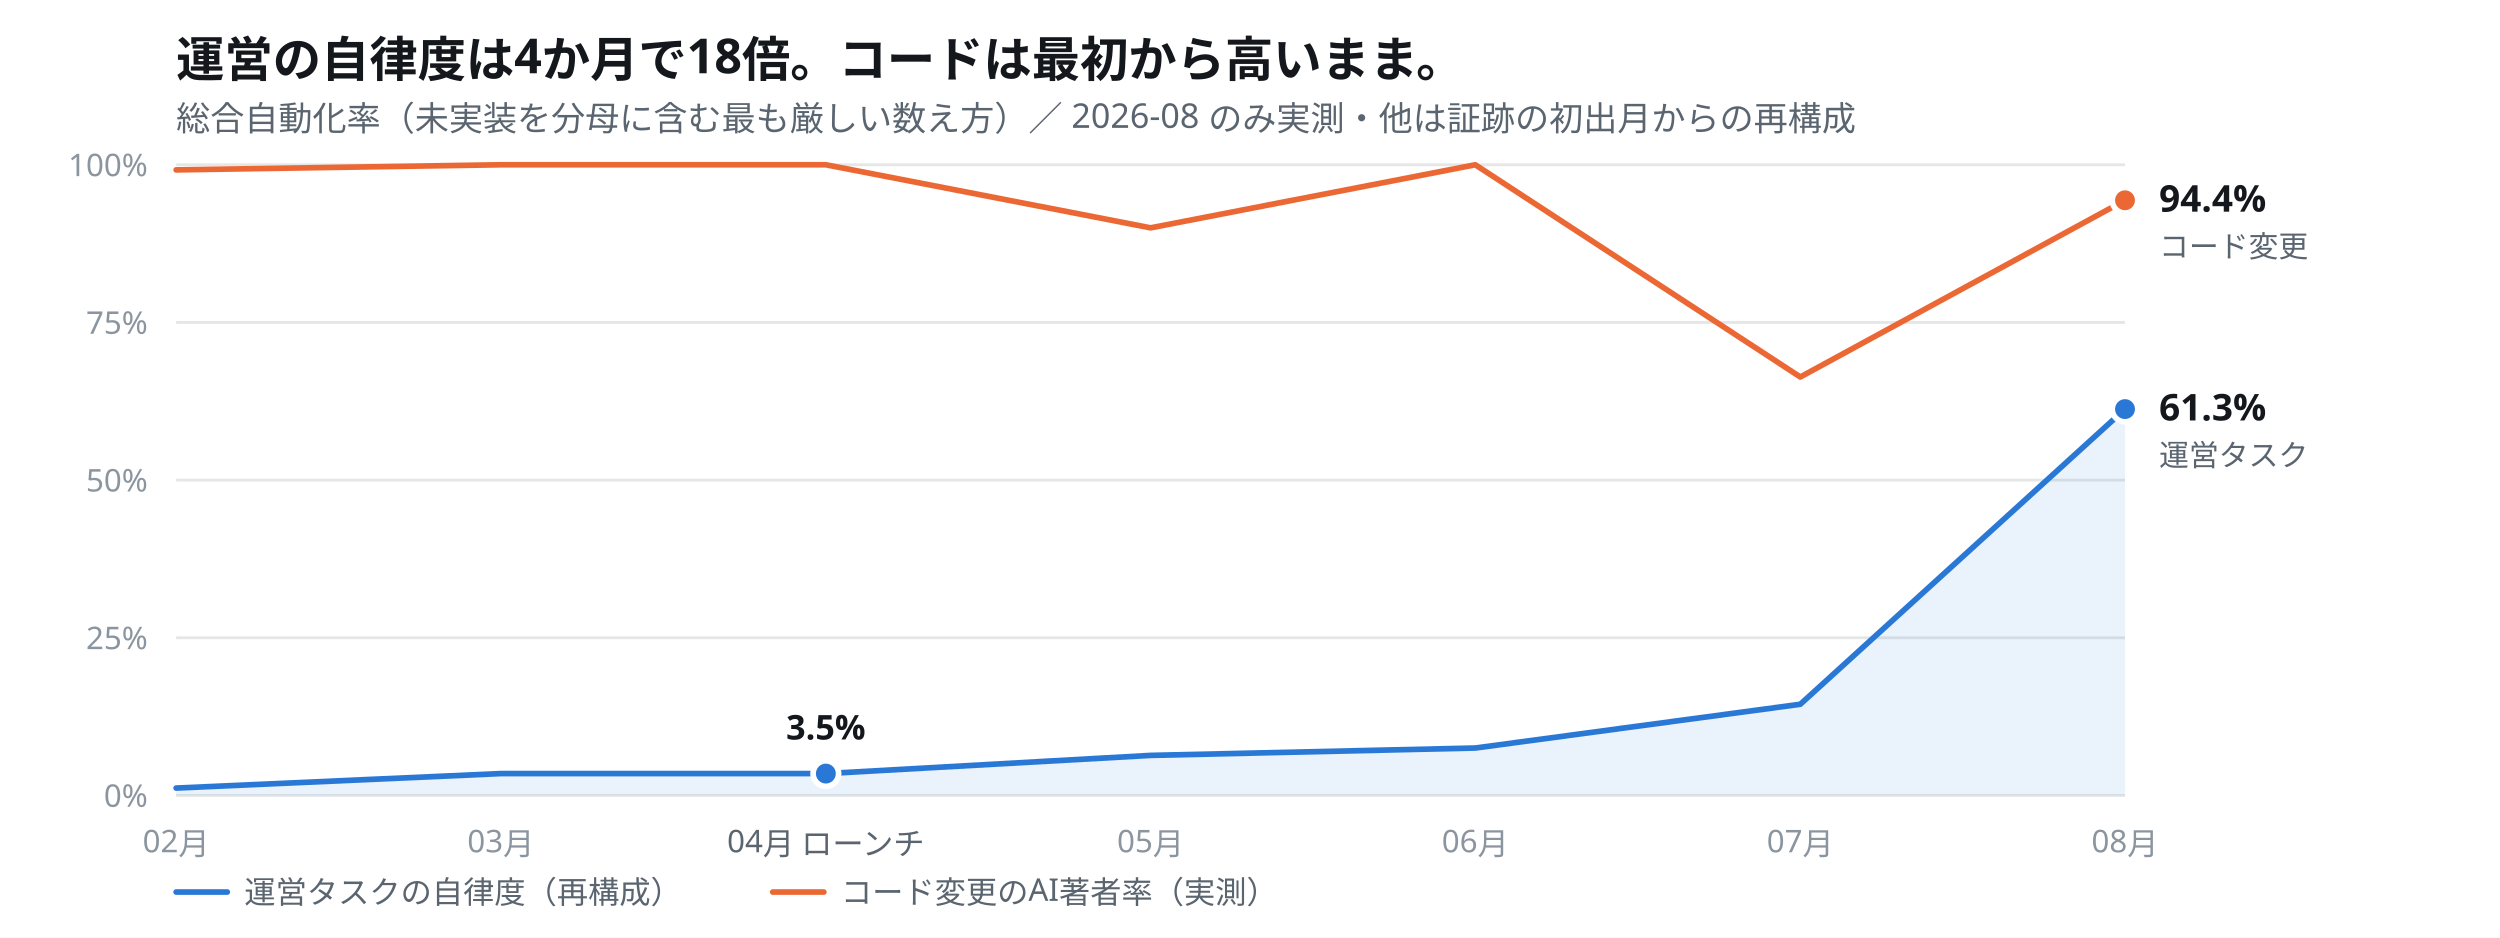
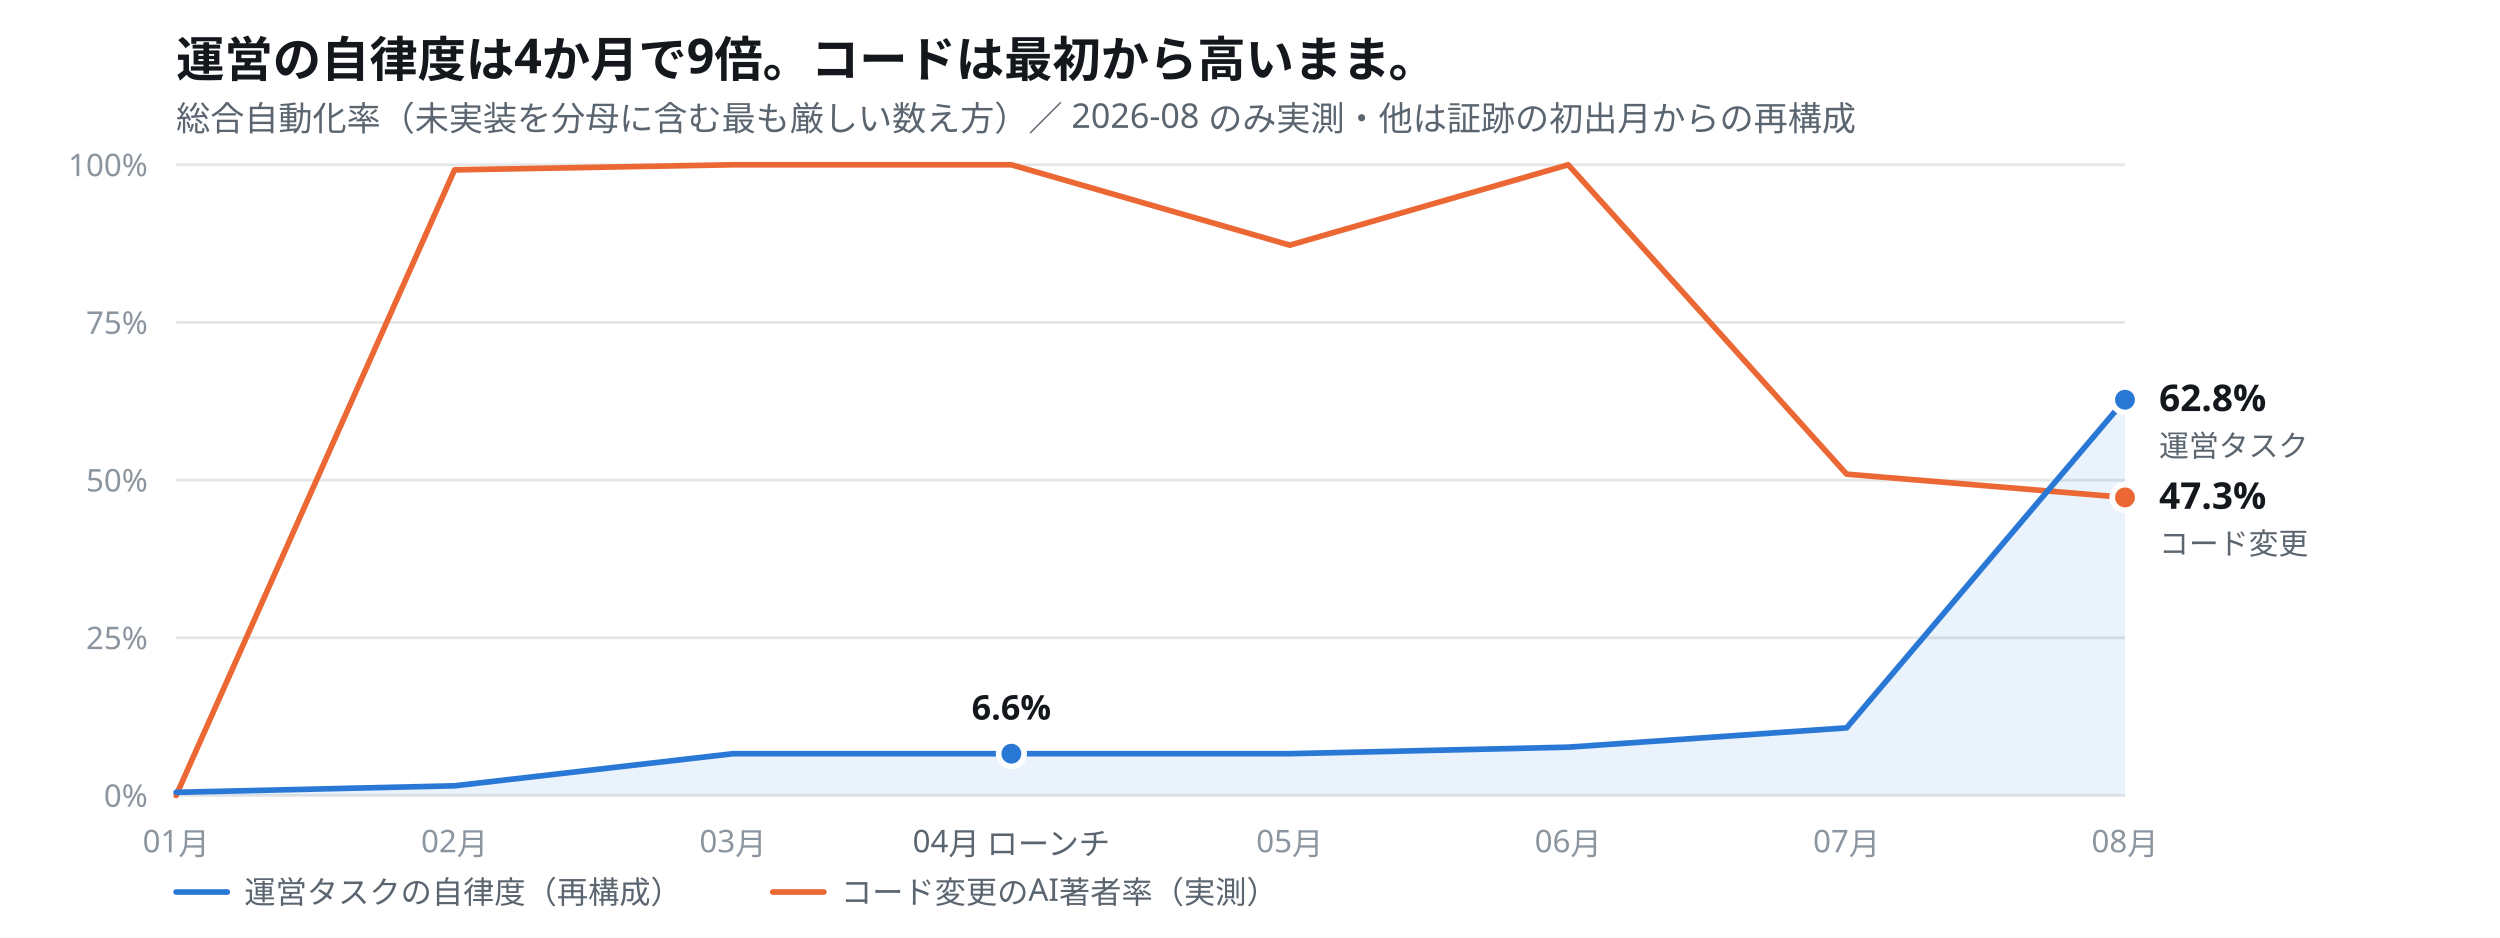
<svg xmlns="http://www.w3.org/2000/svg" viewBox="0 0 880 330" width="880" height="330" font-family="'Zen Kaku Gothic New','Hiragino Sans','Noto Sans JP',sans-serif" role="img" aria-label="運営タスクの自律度とコード変更のAI比率の月次推移">
  <rect width="880" height="330" fill="#ffffff" />
-   <text x="62" y="27" fill="#14181d" font-size="17" font-weight="700">運営の自律度は4か月で18倍。コードは最初から高いまま。</text>
+   <text x="62" y="27" fill="#14181d" font-size="17" font-weight="700">運営の自律度は4か月で9倍。コードは最初から高いまま。</text>
  <text x="62" y="46" fill="#5a6570" font-size="12">総合自動化率（未実装を分母に含む最も厳しい数え方）／ 2026-08 のみ実測・他は証跡の初出月からの再構成</text>
  <line x1="62" y1="280.0" x2="748" y2="280.0" stroke="#e5e7e6" stroke-width="1" />
  <text x="52" y="284.0" fill="#8b959f" font-size="11" text-anchor="end" font-variant-numeric="tabular-nums">0%</text>
  <line x1="62" y1="224.5" x2="748" y2="224.5" stroke="#e5e7e6" stroke-width="1" />
  <text x="52" y="228.5" fill="#8b959f" font-size="11" text-anchor="end" font-variant-numeric="tabular-nums">25%</text>
  <line x1="62" y1="169.0" x2="748" y2="169.0" stroke="#e5e7e6" stroke-width="1" />
  <text x="52" y="173.0" fill="#8b959f" font-size="11" text-anchor="end" font-variant-numeric="tabular-nums">50%</text>
  <line x1="62" y1="113.5" x2="748" y2="113.5" stroke="#e5e7e6" stroke-width="1" />
  <text x="52" y="117.5" fill="#8b959f" font-size="11" text-anchor="end" font-variant-numeric="tabular-nums">75%</text>
  <line x1="62" y1="58.0" x2="748" y2="58.0" stroke="#e5e7e6" stroke-width="1" />
  <text x="52" y="62.0" fill="#8b959f" font-size="11" text-anchor="end" font-variant-numeric="tabular-nums">100%</text>
-   <text x="62.0" y="300" fill="#8b959f" font-size="11" text-anchor="middle">02月</text>
-   <text x="176.3" y="300" fill="#8b959f" font-size="11" text-anchor="middle">03月</text>
-   <text x="290.7" y="300" fill="#5a6570" font-size="11" text-anchor="middle">04月 ローンチ</text>
-   <text x="405.0" y="300" fill="#8b959f" font-size="11" text-anchor="middle">05月</text>
-   <text x="519.3" y="300" fill="#8b959f" font-size="11" text-anchor="middle">06月</text>
-   <text x="633.7" y="300" fill="#8b959f" font-size="11" text-anchor="middle">07月</text>
+   <text x="62.0" y="300" fill="#8b959f" font-size="11" text-anchor="middle">01月</text>
+   <text x="160.0" y="300" fill="#8b959f" font-size="11" text-anchor="middle">02月</text>
+   <text x="258.0" y="300" fill="#8b959f" font-size="11" text-anchor="middle">03月</text>
+   <text x="356.0" y="300" fill="#5a6570" font-size="11" text-anchor="middle">04月 ローンチ</text>
+   <text x="454.0" y="300" fill="#8b959f" font-size="11" text-anchor="middle">05月</text>
+   <text x="552.0" y="300" fill="#8b959f" font-size="11" text-anchor="middle">06月</text>
+   <text x="650.0" y="300" fill="#8b959f" font-size="11" text-anchor="middle">07月</text>
  <text x="748.0" y="300" fill="#8b959f" font-size="11" text-anchor="middle">08月</text>
-   <polygon points="62,280 62.0,277.4 176.3,272.3 290.7,272.3 405.0,265.9 519.3,263.3 633.7,247.9 748.0,144.0 748,280" fill="#2a78d6" fill-opacity="0.1" />
-   <polyline points="62.0,59.8 176.3,58.0 290.7,58.0 405.0,80.2 519.3,58.0 633.7,132.7 748.0,70.5" fill="none" stroke="#eb6834" stroke-width="2" stroke-linejoin="round" stroke-linecap="round" />
-   <polyline points="62.0,277.4 176.3,272.3 290.7,272.3 405.0,265.9 519.3,263.3 633.7,247.9 748.0,144.0" fill="none" stroke="#2a78d6" stroke-width="2" stroke-linejoin="round" stroke-linecap="round" />
-   <circle cx="748.0" cy="144.0" r="4.5" fill="#2a78d6" stroke="#ffffff" stroke-width="2" />
-   <circle cx="748.0" cy="70.5" r="4.5" fill="#eb6834" stroke="#ffffff" stroke-width="2" />
-   <circle cx="290.7" cy="272.3" r="4.5" fill="#2a78d6" stroke="#ffffff" stroke-width="2" />
-   <text x="760" y="148.0" fill="#14181d" font-size="13" font-weight="700" font-variant-numeric="tabular-nums">61.3%</text>
-   <text x="760" y="164.0" fill="#5a6570" font-size="10.5">運営タスク</text>
-   <text x="760" y="74.5" fill="#14181d" font-size="13" font-weight="700" font-variant-numeric="tabular-nums">94.4%</text>
-   <text x="760" y="90.5" fill="#5a6570" font-size="10.5">コード変更</text>
-   <text x="290.7" y="260.3" fill="#14181d" font-size="12" font-weight="700" text-anchor="middle" font-variant-numeric="tabular-nums">3.5%</text>
+   <polygon points="62,280 62.0,278.9 160.0,276.6 258.0,265.3 356.0,265.3 454.0,265.3 552.0,263.0 650.0,256.2 748.0,140.7 748,280" fill="#2a78d6" fill-opacity="0.1" />
+   <polyline points="62.0,280.0 160.0,59.8 258.0,58.0 356.0,58.0 454.0,86.3 552.0,58.0 650.0,166.9 748.0,175.1" fill="none" stroke="#eb6834" stroke-width="2" stroke-linejoin="round" stroke-linecap="round" />
+   <polyline points="62.0,278.9 160.0,276.6 258.0,265.3 356.0,265.3 454.0,265.3 552.0,263.0 650.0,256.2 748.0,140.7" fill="none" stroke="#2a78d6" stroke-width="2" stroke-linejoin="round" stroke-linecap="round" />
+   <circle cx="748.0" cy="140.7" r="4.5" fill="#2a78d6" stroke="#ffffff" stroke-width="2" />
+   <circle cx="748.0" cy="175.1" r="4.5" fill="#eb6834" stroke="#ffffff" stroke-width="2" />
+   <circle cx="356.0" cy="265.3" r="4.5" fill="#2a78d6" stroke="#ffffff" stroke-width="2" />
+   <text x="760" y="144.7" fill="#14181d" font-size="13" font-weight="700" font-variant-numeric="tabular-nums">62.8%</text>
+   <text x="760" y="160.7" fill="#5a6570" font-size="10.5">運営タスク</text>
+   <text x="760" y="179.1" fill="#14181d" font-size="13" font-weight="700" font-variant-numeric="tabular-nums">47.3%</text>
+   <text x="760" y="195.1" fill="#5a6570" font-size="10.5">コード変更</text>
+   <text x="356.0" y="253.3" fill="#14181d" font-size="12" font-weight="700" text-anchor="middle" font-variant-numeric="tabular-nums">6.6%</text>
  <line x1="62" y1="314" x2="80" y2="314" stroke="#2a78d6" stroke-width="2" stroke-linecap="round" />
  <text x="86" y="318" fill="#5a6570" font-size="11">運営タスクの自律度（再構成）</text>
  <line x1="272" y1="314" x2="290" y2="314" stroke="#eb6834" stroke-width="2" stroke-linecap="round" />
  <text x="296" y="318" fill="#5a6570" font-size="11">コード変更のAI著者率（実測）</text>
</svg>
